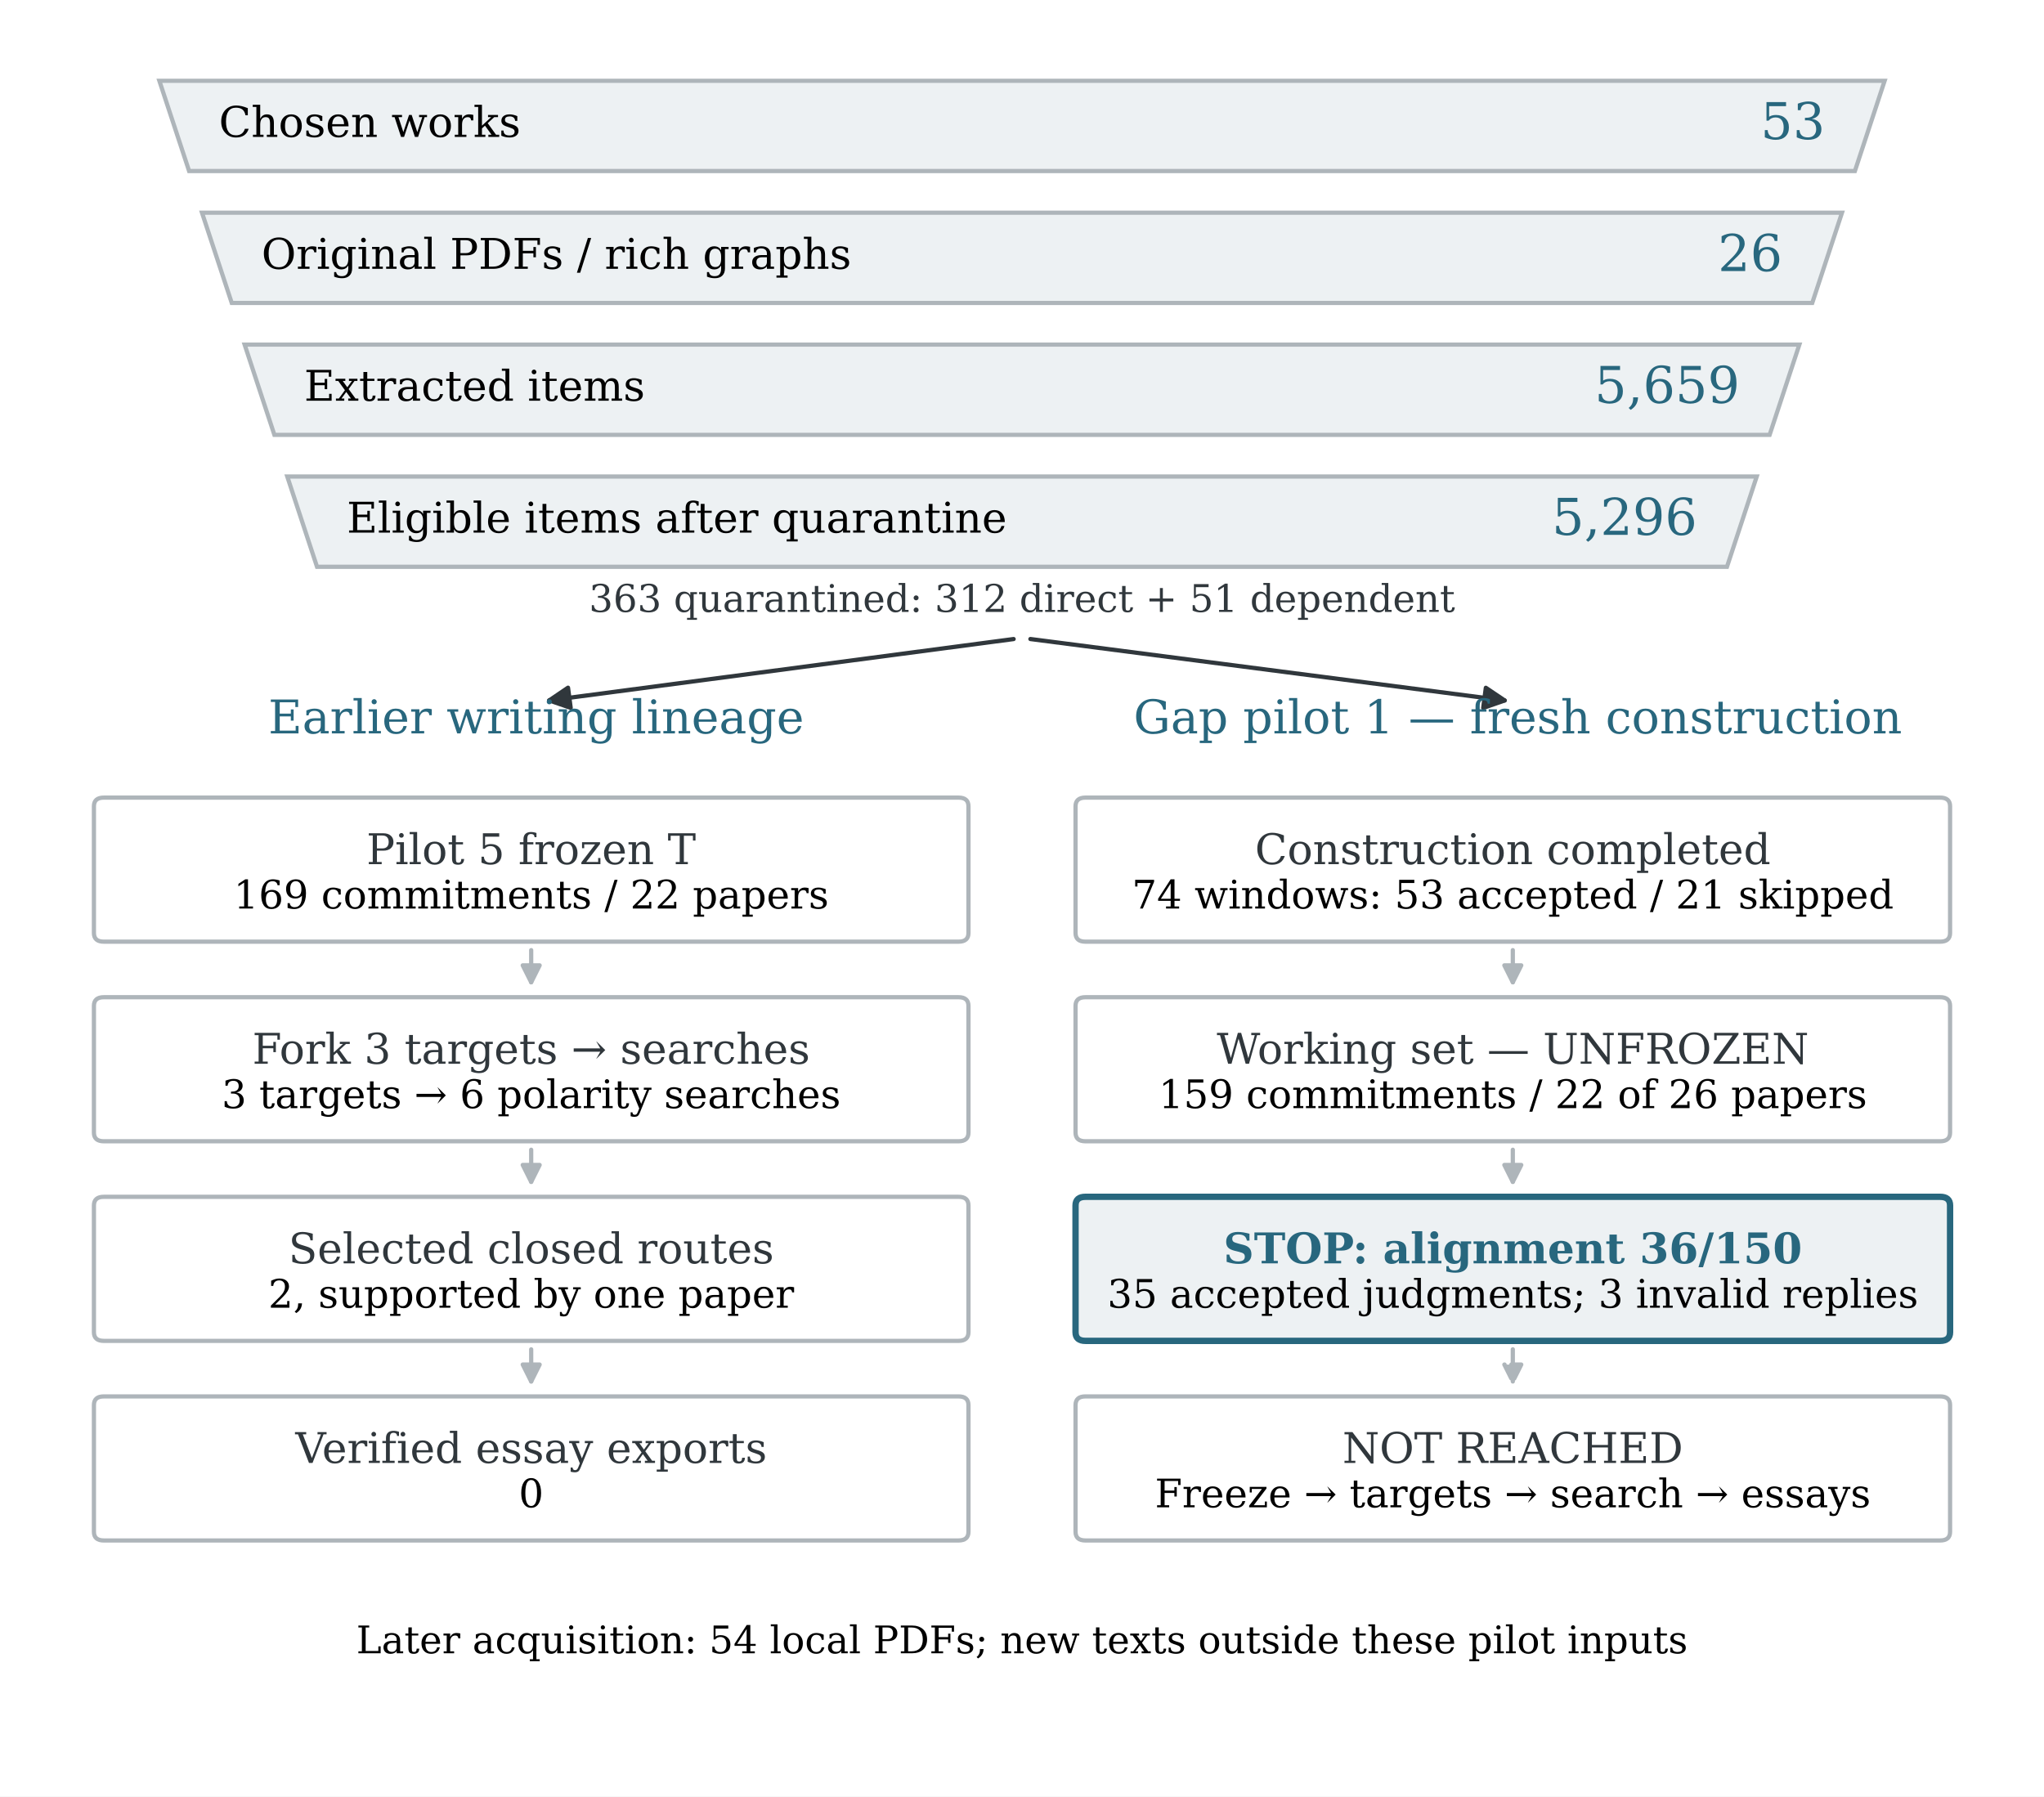
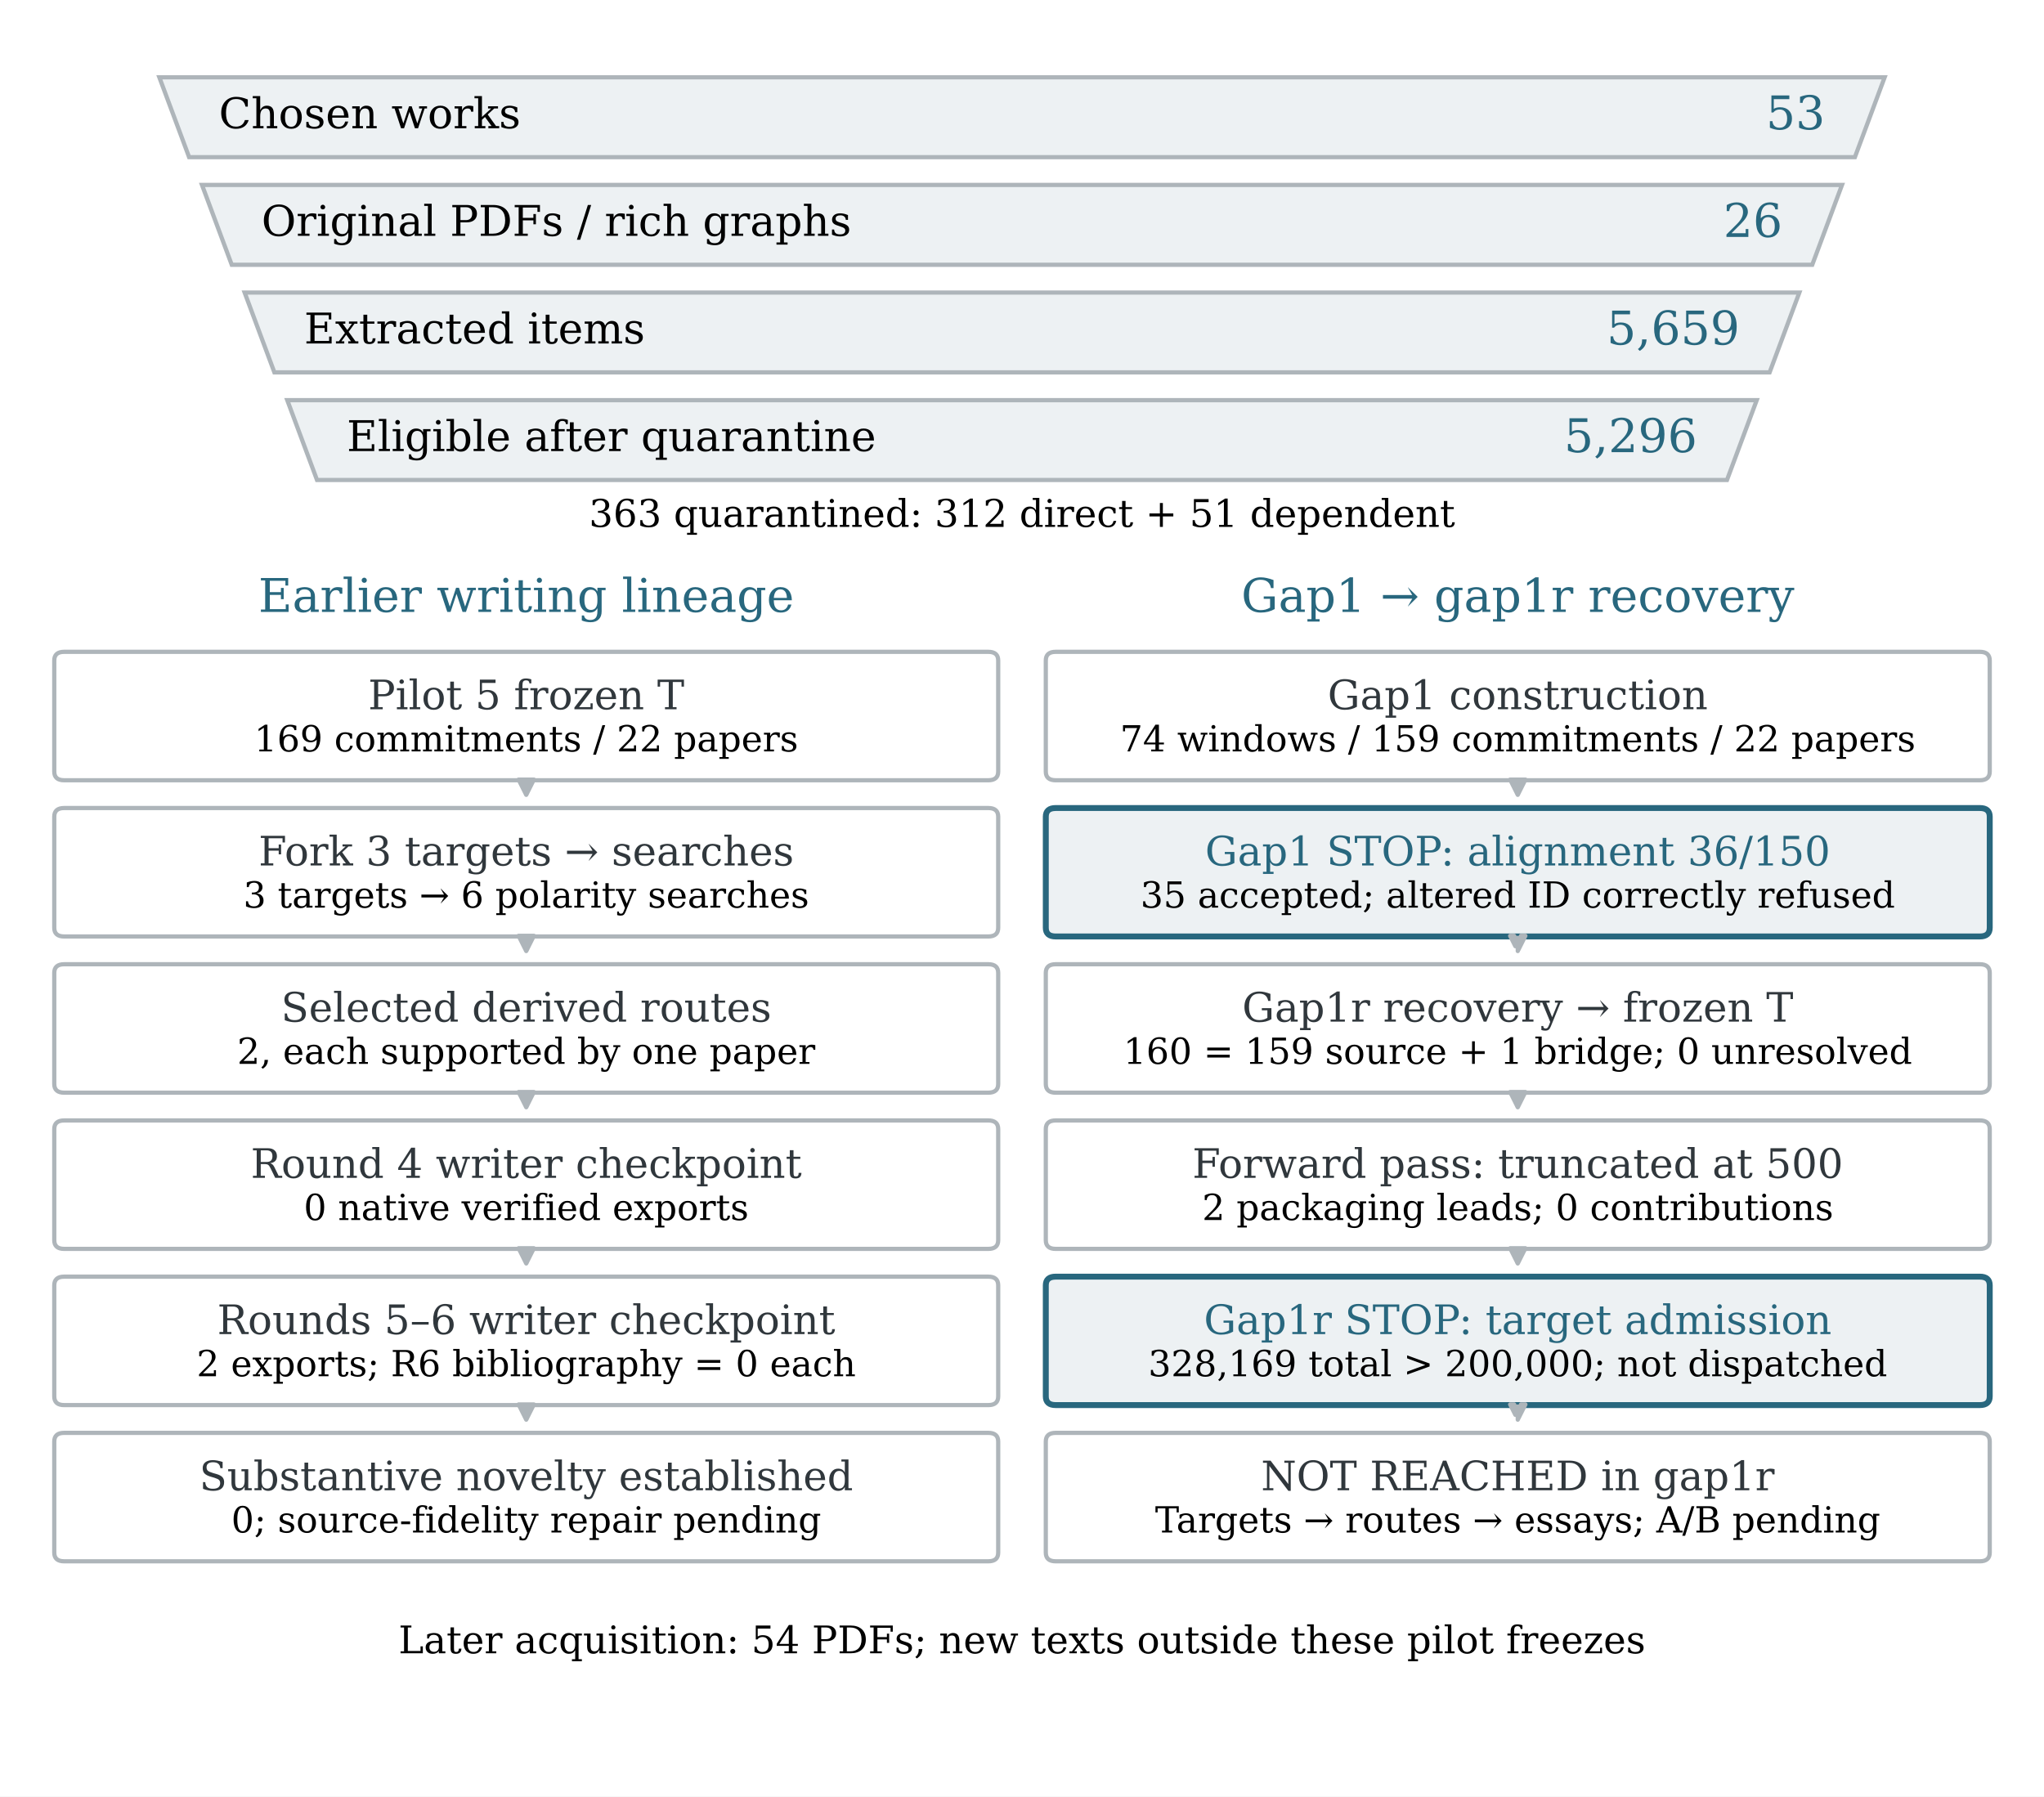
<svg xmlns="http://www.w3.org/2000/svg" width="483.12pt" height="424.656pt" viewBox="0 0 483.12 424.656" version="1.1">
  <defs>
    <style type="text/css">*{stroke-linejoin: round; stroke-linecap: butt}</style>
  </defs>
  <g id="figure_1">
    <g id="patch_1">
      <path d="M 0 424.656  L 483.12 424.656  L 483.12 0  L 0 0  z " style="fill: #ffffff" />
    </g>
    <g id="axes_1">
      <g id="patch_2">
-         <path d="M 37.667 19.097  L 445.453 19.097  L 438.422 40.431  L 44.698 40.431  z " clip-path="url(#p03fcad3cdf)" style="fill: #edf1f3; stroke: #aeb5ba; stroke-linejoin: miter" />
+         <path d="M 37.667 18.277  L 445.453 18.277  L 438.422 37.149  L 44.698 37.149  z " clip-path="url(#p03fcad3cdf)" style="fill: #edf1f3; stroke: #aeb5ba; stroke-linejoin: miter" />
      </g>
      <g id="patch_3">
-         <path d="M 47.744 50.277  L 435.376 50.277  L 428.345 71.61  L 54.775 71.61  z " clip-path="url(#p03fcad3cdf)" style="fill: #edf1f3; stroke: #aeb5ba; stroke-linejoin: miter" />
+         <path d="M 47.744 43.713  L 435.376 43.713  L 428.345 62.585  L 54.775 62.585  z " clip-path="url(#p03fcad3cdf)" style="fill: #edf1f3; stroke: #aeb5ba; stroke-linejoin: miter" />
      </g>
      <g id="patch_4">
-         <path d="M 57.822 81.456  L 425.298 81.456  L 418.267 102.79  L 64.853 102.79  z " clip-path="url(#p03fcad3cdf)" style="fill: #edf1f3; stroke: #aeb5ba; stroke-linejoin: miter" />
+         <path d="M 57.822 69.149  L 425.298 69.149  L 418.267 88.02  L 64.853 88.02  z " clip-path="url(#p03fcad3cdf)" style="fill: #edf1f3; stroke: #aeb5ba; stroke-linejoin: miter" />
      </g>
      <g id="patch_5">
-         <path d="M 67.899 112.636  L 415.221 112.636  L 408.19 133.969  L 74.93 133.969  z " clip-path="url(#p03fcad3cdf)" style="fill: #edf1f3; stroke: #aeb5ba; stroke-linejoin: miter" />
+         <path d="M 67.899 94.585  L 415.221 94.585  L 408.19 113.456  L 74.93 113.456  z " clip-path="url(#p03fcad3cdf)" style="fill: #edf1f3; stroke: #aeb5ba; stroke-linejoin: miter" />
      </g>
      <g id="patch_6">
-         <path d="M 239.58 151.051  Q 184.142 158.379 129.812 165.561  " clip-path="url(#p03fcad3cdf)" style="fill: none; stroke: #30373c; stroke-linecap: round" />
-         <path d="M 134.885 167.311  L 129.812 165.561  L 134.256 162.552  z " clip-path="url(#p03fcad3cdf)" style="fill: #30373c; stroke: #30373c; stroke-linecap: round" />
+         <path d="M 15.168 184.431  L 233.592 184.431  Q 235.935 184.431 235.935 182.379  L 235.935 156.123  Q 235.935 154.072 233.592 154.072  L 15.168 154.072  Q 12.825 154.072 12.825 156.123  L 12.825 182.379  Q 12.825 184.431 15.168 184.431  z " clip-path="url(#p03fcad3cdf)" style="fill: #ffffff; stroke: #aeb5ba; stroke-linejoin: miter" />
      </g>
      <g id="patch_7">
-         <path d="M 243.545 151.047  Q 300.149 158.379 355.645 165.568  " clip-path="url(#p03fcad3cdf)" style="fill: none; stroke: #30373c; stroke-linecap: round" />
-         <path d="M 351.193 162.571  L 355.645 165.568  L 350.576 167.332  z " clip-path="url(#p03fcad3cdf)" style="fill: #30373c; stroke: #30373c; stroke-linecap: round" />
+         <path d="M 124.38 186.839  Q 124.38 187.917 124.38 187.876  " clip-path="url(#p03fcad3cdf)" style="fill: none; stroke: #aeb5ba; stroke-linecap: round" />
+         <path d="M 126.18 184.276  L 124.38 187.876  L 122.58 184.276  z " clip-path="url(#p03fcad3cdf)" style="fill: #aeb5ba; stroke: #aeb5ba; stroke-linecap: round" />
      </g>
      <g id="patch_8">
-         <path d="M 24.543 222.584  L 226.561 222.584  Q 228.905 222.584 228.905 220.533  L 228.905 190.584  Q 228.905 188.533 226.561 188.533  L 24.543 188.533  Q 22.199 188.533 22.199 190.584  L 22.199 220.533  Q 22.199 222.584 24.543 222.584  z " clip-path="url(#p03fcad3cdf)" style="fill: #ffffff; stroke: #aeb5ba; stroke-linejoin: miter" />
+         <path d="M 15.168 221.354  L 233.592 221.354  Q 235.935 221.354 235.935 219.302  L 235.935 193.046  Q 235.935 190.995 233.592 190.995  L 15.168 190.995  Q 12.825 190.995 12.825 193.046  L 12.825 219.302  Q 12.825 221.354 15.168 221.354  z " clip-path="url(#p03fcad3cdf)" style="fill: #ffffff; stroke: #aeb5ba; stroke-linejoin: miter" />
      </g>
      <g id="patch_9">
-         <path d="M 125.552 224.587  Q 125.552 228.944 125.552 232.183  " clip-path="url(#p03fcad3cdf)" style="fill: none; stroke: #aeb5ba; stroke-linecap: round" />
-         <path d="M 127.552 228.183  L 125.552 232.183  L 123.552 228.183  z " clip-path="url(#p03fcad3cdf)" style="fill: #aeb5ba; stroke: #aeb5ba; stroke-linecap: round" />
+         <path d="M 124.38 223.762  Q 124.38 224.84 124.38 224.799  " clip-path="url(#p03fcad3cdf)" style="fill: none; stroke: #aeb5ba; stroke-linecap: round" />
+         <path d="M 126.18 221.199  L 124.38 224.799  L 122.58 221.199  z " clip-path="url(#p03fcad3cdf)" style="fill: #aeb5ba; stroke: #aeb5ba; stroke-linecap: round" />
      </g>
      <g id="patch_10">
-         <path d="M 24.543 269.764  L 226.561 269.764  Q 228.905 269.764 228.905 267.713  L 228.905 237.764  Q 228.905 235.713 226.561 235.713  L 24.543 235.713  Q 22.199 235.713 22.199 237.764  L 22.199 267.713  Q 22.199 269.764 24.543 269.764  z " clip-path="url(#p03fcad3cdf)" style="fill: #ffffff; stroke: #aeb5ba; stroke-linejoin: miter" />
+         <path d="M 15.168 258.277  L 233.592 258.277  Q 235.935 258.277 235.935 256.225  L 235.935 229.969  Q 235.935 227.918 233.592 227.918  L 15.168 227.918  Q 12.825 227.918 12.825 229.969  L 12.825 256.225  Q 12.825 258.277 15.168 258.277  z " clip-path="url(#p03fcad3cdf)" style="fill: #ffffff; stroke: #aeb5ba; stroke-linejoin: miter" />
      </g>
      <g id="patch_11">
-         <path d="M 125.552 271.767  Q 125.552 276.124 125.552 279.362  " clip-path="url(#p03fcad3cdf)" style="fill: none; stroke: #aeb5ba; stroke-linecap: round" />
-         <path d="M 127.552 275.362  L 125.552 279.362  L 123.552 275.362  z " clip-path="url(#p03fcad3cdf)" style="fill: #aeb5ba; stroke: #aeb5ba; stroke-linecap: round" />
+         <path d="M 124.38 260.685  Q 124.38 261.763 124.38 261.722  " clip-path="url(#p03fcad3cdf)" style="fill: none; stroke: #aeb5ba; stroke-linecap: round" />
+         <path d="M 126.18 258.122  L 124.38 261.722  L 122.58 258.122  z " clip-path="url(#p03fcad3cdf)" style="fill: #aeb5ba; stroke: #aeb5ba; stroke-linecap: round" />
      </g>
      <g id="patch_12">
-         <path d="M 24.543 316.943  L 226.561 316.943  Q 228.905 316.943 228.905 314.892  L 228.905 284.943  Q 228.905 282.892 226.561 282.892  L 24.543 282.892  Q 22.199 282.892 22.199 284.943  L 22.199 314.892  Q 22.199 316.943 24.543 316.943  z " clip-path="url(#p03fcad3cdf)" style="fill: #ffffff; stroke: #aeb5ba; stroke-linejoin: miter" />
+         <path d="M 15.168 295.2  L 233.592 295.2  Q 235.935 295.2 235.935 293.148  L 235.935 266.892  Q 235.935 264.841 233.592 264.841  L 15.168 264.841  Q 12.825 264.841 12.825 266.892  L 12.825 293.148  Q 12.825 295.2 15.168 295.2  z " clip-path="url(#p03fcad3cdf)" style="fill: #ffffff; stroke: #aeb5ba; stroke-linejoin: miter" />
      </g>
      <g id="patch_13">
-         <path d="M 125.552 318.946  Q 125.552 323.303 125.552 326.542  " clip-path="url(#p03fcad3cdf)" style="fill: none; stroke: #aeb5ba; stroke-linecap: round" />
-         <path d="M 127.552 322.542  L 125.552 326.542  L 123.552 322.542  z " clip-path="url(#p03fcad3cdf)" style="fill: #aeb5ba; stroke: #aeb5ba; stroke-linecap: round" />
+         <path d="M 124.38 297.608  Q 124.38 298.686 124.38 298.645  " clip-path="url(#p03fcad3cdf)" style="fill: none; stroke: #aeb5ba; stroke-linecap: round" />
+         <path d="M 126.18 295.045  L 124.38 298.645  L 122.58 295.045  z " clip-path="url(#p03fcad3cdf)" style="fill: #aeb5ba; stroke: #aeb5ba; stroke-linecap: round" />
      </g>
      <g id="patch_14">
-         <path d="M 24.543 364.123  L 226.561 364.123  Q 228.905 364.123 228.905 362.071  L 228.905 332.123  Q 228.905 330.071 226.561 330.071  L 24.543 330.071  Q 22.199 330.071 22.199 332.123  L 22.199 362.071  Q 22.199 364.123 24.543 364.123  z " clip-path="url(#p03fcad3cdf)" style="fill: #ffffff; stroke: #aeb5ba; stroke-linejoin: miter" />
+         <path d="M 15.168 332.123  L 233.592 332.123  Q 235.935 332.123 235.935 330.071  L 235.935 303.815  Q 235.935 301.764 233.592 301.764  L 15.168 301.764  Q 12.825 301.764 12.825 303.815  L 12.825 330.071  Q 12.825 332.123 15.168 332.123  z " clip-path="url(#p03fcad3cdf)" style="fill: #ffffff; stroke: #aeb5ba; stroke-linejoin: miter" />
      </g>
      <g id="patch_15">
-         <path d="M 256.559 222.584  L 458.577 222.584  Q 460.921 222.584 460.921 220.533  L 460.921 190.584  Q 460.921 188.533 458.577 188.533  L 256.559 188.533  Q 254.215 188.533 254.215 190.584  L 254.215 220.533  Q 254.215 222.584 256.559 222.584  z " clip-path="url(#p03fcad3cdf)" style="fill: #ffffff; stroke: #aeb5ba; stroke-linejoin: miter" />
+         <path d="M 124.38 334.531  Q 124.38 335.609 124.38 335.568  " clip-path="url(#p03fcad3cdf)" style="fill: none; stroke: #aeb5ba; stroke-linecap: round" />
+         <path d="M 126.18 331.968  L 124.38 335.568  L 122.58 331.968  z " clip-path="url(#p03fcad3cdf)" style="fill: #aeb5ba; stroke: #aeb5ba; stroke-linecap: round" />
      </g>
      <g id="patch_16">
-         <path d="M 357.568 224.587  Q 357.568 228.944 357.568 232.183  " clip-path="url(#p03fcad3cdf)" style="fill: none; stroke: #aeb5ba; stroke-linecap: round" />
-         <path d="M 359.568 228.183  L 357.568 232.183  L 355.568 228.183  z " clip-path="url(#p03fcad3cdf)" style="fill: #aeb5ba; stroke: #aeb5ba; stroke-linecap: round" />
+         <path d="M 15.168 369.046  L 233.592 369.046  Q 235.935 369.046 235.935 366.995  L 235.935 340.738  Q 235.935 338.687 233.592 338.687  L 15.168 338.687  Q 12.825 338.687 12.825 340.738  L 12.825 366.995  Q 12.825 369.046 15.168 369.046  z " clip-path="url(#p03fcad3cdf)" style="fill: #ffffff; stroke: #aeb5ba; stroke-linejoin: miter" />
      </g>
      <g id="patch_17">
-         <path d="M 256.559 269.764  L 458.577 269.764  Q 460.921 269.764 460.921 267.713  L 460.921 237.764  Q 460.921 235.713 458.577 235.713  L 256.559 235.713  Q 254.215 235.713 254.215 237.764  L 254.215 267.713  Q 254.215 269.764 256.559 269.764  z " clip-path="url(#p03fcad3cdf)" style="fill: #ffffff; stroke: #aeb5ba; stroke-linejoin: miter" />
+         <path d="M 249.528 184.431  L 467.952 184.431  Q 470.295 184.431 470.295 182.379  L 470.295 156.123  Q 470.295 154.072 467.952 154.072  L 249.528 154.072  Q 247.185 154.072 247.185 156.123  L 247.185 182.379  Q 247.185 184.431 249.528 184.431  z " clip-path="url(#p03fcad3cdf)" style="fill: #ffffff; stroke: #aeb5ba; stroke-linejoin: miter" />
      </g>
      <g id="patch_18">
-         <path d="M 357.568 271.767  Q 357.568 276.124 357.568 279.362  " clip-path="url(#p03fcad3cdf)" style="fill: none; stroke: #aeb5ba; stroke-linecap: round" />
-         <path d="M 359.568 275.362  L 357.568 279.362  L 355.568 275.362  z " clip-path="url(#p03fcad3cdf)" style="fill: #aeb5ba; stroke: #aeb5ba; stroke-linecap: round" />
+         <path d="M 358.74 186.839  Q 358.74 187.917 358.74 187.876  " clip-path="url(#p03fcad3cdf)" style="fill: none; stroke: #aeb5ba; stroke-linecap: round" />
+         <path d="M 360.54 184.276  L 358.74 187.876  L 356.94 184.276  z " clip-path="url(#p03fcad3cdf)" style="fill: #aeb5ba; stroke: #aeb5ba; stroke-linecap: round" />
      </g>
      <g id="patch_19">
-         <path d="M 256.559 316.943  L 458.577 316.943  Q 460.921 316.943 460.921 314.892  L 460.921 284.943  Q 460.921 282.892 458.577 282.892  L 256.559 282.892  Q 254.215 282.892 254.215 284.943  L 254.215 314.892  Q 254.215 316.943 256.559 316.943  z " clip-path="url(#p03fcad3cdf)" style="fill: #edf1f3; stroke: #28677e; stroke-width: 1.5; stroke-linejoin: miter" />
+         <path d="M 249.528 221.354  L 467.952 221.354  Q 470.295 221.354 470.295 219.302  L 470.295 193.046  Q 470.295 190.995 467.952 190.995  L 249.528 190.995  Q 247.185 190.995 247.185 193.046  L 247.185 219.302  Q 247.185 221.354 249.528 221.354  z " clip-path="url(#p03fcad3cdf)" style="fill: #edf1f3; stroke: #28677e; stroke-width: 1.4; stroke-linejoin: miter" />
      </g>
      <g id="patch_20">
-         <path d="M 357.568 318.946  Q 357.568 323.303 357.568 326.542  " clip-path="url(#p03fcad3cdf)" style="fill: none; stroke-dasharray: 3.7,1.6; stroke-dashoffset: 0; stroke: #aeb5ba; stroke-linecap: round" />
-         <path d="M 359.568 322.542  L 357.568 326.542  L 355.568 322.542  z " clip-path="url(#p03fcad3cdf)" style="fill: #aeb5ba; stroke-dasharray: 3.7,1.6; stroke-dashoffset: 0; stroke: #aeb5ba; stroke-linecap: round" />
+         <path d="M 358.74 223.762  Q 358.74 224.84 358.74 224.799  " clip-path="url(#p03fcad3cdf)" style="fill: none; stroke-dasharray: 3.7,1.6; stroke-dashoffset: 0; stroke: #aeb5ba; stroke-linecap: round" />
+         <path d="M 360.54 221.199  L 358.74 224.799  L 356.94 221.199  z " clip-path="url(#p03fcad3cdf)" style="fill: #aeb5ba; stroke-dasharray: 3.7,1.6; stroke-dashoffset: 0; stroke: #aeb5ba; stroke-linecap: round" />
      </g>
      <g id="patch_21">
-         <path d="M 256.559 364.123  L 458.577 364.123  Q 460.921 364.123 460.921 362.071  L 460.921 332.123  Q 460.921 330.071 458.577 330.071  L 256.559 330.071  Q 254.215 330.071 254.215 332.123  L 254.215 362.071  Q 254.215 364.123 256.559 364.123  z " clip-path="url(#p03fcad3cdf)" style="fill: #ffffff; stroke: #aeb5ba; stroke-linejoin: miter" />
+         <path d="M 249.528 258.277  L 467.952 258.277  Q 470.295 258.277 470.295 256.225  L 470.295 229.969  Q 470.295 227.918 467.952 227.918  L 249.528 227.918  Q 247.185 227.918 247.185 229.969  L 247.185 256.225  Q 247.185 258.277 249.528 258.277  z " clip-path="url(#p03fcad3cdf)" style="fill: #ffffff; stroke: #aeb5ba; stroke-linejoin: miter" />
+       </g>
+       <g id="patch_22">
+         <path d="M 358.74 260.685  Q 358.74 261.763 358.74 261.722  " clip-path="url(#p03fcad3cdf)" style="fill: none; stroke: #aeb5ba; stroke-linecap: round" />
+         <path d="M 360.54 258.122  L 358.74 261.722  L 356.94 258.122  z " clip-path="url(#p03fcad3cdf)" style="fill: #aeb5ba; stroke: #aeb5ba; stroke-linecap: round" />
+       </g>
+       <g id="patch_23">
+         <path d="M 249.528 295.2  L 467.952 295.2  Q 470.295 295.2 470.295 293.148  L 470.295 266.892  Q 470.295 264.841 467.952 264.841  L 249.528 264.841  Q 247.185 264.841 247.185 266.892  L 247.185 293.148  Q 247.185 295.2 249.528 295.2  z " clip-path="url(#p03fcad3cdf)" style="fill: #ffffff; stroke: #aeb5ba; stroke-linejoin: miter" />
+       </g>
+       <g id="patch_24">
+         <path d="M 358.74 297.608  Q 358.74 298.686 358.74 298.645  " clip-path="url(#p03fcad3cdf)" style="fill: none; stroke: #aeb5ba; stroke-linecap: round" />
+         <path d="M 360.54 295.045  L 358.74 298.645  L 356.94 295.045  z " clip-path="url(#p03fcad3cdf)" style="fill: #aeb5ba; stroke: #aeb5ba; stroke-linecap: round" />
+       </g>
+       <g id="patch_25">
+         <path d="M 249.528 332.123  L 467.952 332.123  Q 470.295 332.123 470.295 330.071  L 470.295 303.815  Q 470.295 301.764 467.952 301.764  L 249.528 301.764  Q 247.185 301.764 247.185 303.815  L 247.185 330.071  Q 247.185 332.123 249.528 332.123  z " clip-path="url(#p03fcad3cdf)" style="fill: #edf1f3; stroke: #28677e; stroke-width: 1.4; stroke-linejoin: miter" />
+       </g>
+       <g id="patch_26">
+         <path d="M 358.74 334.531  Q 358.74 335.609 358.74 335.568  " clip-path="url(#p03fcad3cdf)" style="fill: none; stroke-dasharray: 3.7,1.6; stroke-dashoffset: 0; stroke: #aeb5ba; stroke-linecap: round" />
+         <path d="M 360.54 331.968  L 358.74 335.568  L 356.94 331.968  z " clip-path="url(#p03fcad3cdf)" style="fill: #aeb5ba; stroke-dasharray: 3.7,1.6; stroke-dashoffset: 0; stroke: #aeb5ba; stroke-linecap: round" />
+       </g>
+       <g id="patch_27">
+         <path d="M 249.528 369.046  L 467.952 369.046  Q 470.295 369.046 470.295 366.995  L 470.295 340.738  Q 470.295 338.687 467.952 338.687  L 249.528 338.687  Q 247.185 338.687 247.185 340.738  L 247.185 366.995  Q 247.185 369.046 249.528 369.046  z " clip-path="url(#p03fcad3cdf)" style="fill: #ffffff; stroke: #aeb5ba; stroke-linejoin: miter" />
      </g>
      <g id="text_1">
-         <text style="font-size: 10px; font-family: 'DejaVu Serif', serif; text-anchor: start" x="51.728" y="32.362" transform="rotate(-0 51.7284 32.36213)">Chosen works</text>
+         <text style="font-size: 10px; font-family: 'DejaVu Serif', serif; text-anchor: start" x="51.728" y="30.311" transform="rotate(-0 51.7284 30.31085)">Chosen works</text>
      </g>
      <g id="text_2">
-         <text style="font-size: 12px; font-family: 'DejaVu Serif', serif; text-anchor: end; fill: #28677e" x="431.392" y="32.881" transform="rotate(-0 431.3916 32.88127)">53</text>
+         <text style="font-size: 11px; font-family: 'DejaVu Serif', serif; text-anchor: end; fill: #28677e" x="431.392" y="30.57" transform="rotate(-0 431.3916 30.57022)">53</text>
      </g>
      <g id="text_3">
-         <text style="font-size: 10px; font-family: 'DejaVu Serif', serif; text-anchor: start" x="61.806" y="63.542" transform="rotate(-0 61.80588 63.54158)">Original PDFs / rich graphs</text>
+         <text style="font-size: 10px; font-family: 'DejaVu Serif', serif; text-anchor: start" x="61.806" y="55.747" transform="rotate(-0 61.80588 55.74672)">Original PDFs / rich graphs</text>
      </g>
      <g id="text_4">
-         <text style="font-size: 12px; font-family: 'DejaVu Serif', serif; text-anchor: end; fill: #28677e" x="421.314" y="64.061" transform="rotate(-0 421.3141 64.06072)">26</text>
+         <text style="font-size: 11px; font-family: 'DejaVu Serif', serif; text-anchor: end; fill: #28677e" x="421.314" y="56.006" transform="rotate(-0 421.3141 56.00609)">26</text>
      </g>
      <g id="text_5">
-         <text style="font-size: 10px; font-family: 'DejaVu Serif', serif; text-anchor: start" x="71.883" y="94.721" transform="rotate(-0 71.88336 94.72104)">Extracted items</text>
+         <text style="font-size: 10px; font-family: 'DejaVu Serif', serif; text-anchor: start" x="71.883" y="81.183" transform="rotate(-0 71.88336 81.18259)">Extracted items</text>
      </g>
      <g id="text_6">
-         <text style="font-size: 12px; font-family: 'DejaVu Serif', serif; text-anchor: end; fill: #28677e" x="411.237" y="95.24" transform="rotate(-0 411.2366 95.24018)">5,659</text>
+         <text style="font-size: 11px; font-family: 'DejaVu Serif', serif; text-anchor: end; fill: #28677e" x="411.237" y="81.442" transform="rotate(-0 411.2366 81.44197)">5,659</text>
      </g>
      <g id="text_7">
-         <text style="font-size: 10px; font-family: 'DejaVu Serif', serif; text-anchor: start" x="81.961" y="125.9" transform="rotate(-0 81.96084 125.9005)">Eligible items after quarantine</text>
+         <text style="font-size: 10px; font-family: 'DejaVu Serif', serif; text-anchor: start" x="81.961" y="106.618" transform="rotate(-0 81.96084 106.6185)">Eligible after quarantine</text>
      </g>
      <g id="text_8">
-         <text style="font-size: 12px; font-family: 'DejaVu Serif', serif; text-anchor: end; fill: #28677e" x="401.159" y="126.42" transform="rotate(-0 401.1592 126.4196)">5,296</text>
+         <text style="font-size: 11px; font-family: 'DejaVu Serif', serif; text-anchor: end; fill: #28677e" x="401.159" y="106.878" transform="rotate(-0 401.1592 106.8778)">5,296</text>
      </g>
      <g id="text_9">
-         <text style="font-size: 9px; font-family: 'DejaVu Serif', serif; text-anchor: middle; fill: #30373c" x="241.56" y="144.636" transform="rotate(-0 241.56 144.6358)">363 quarantined: 312 direct + 51 dependent</text>
+         <text style="font-size: 9px; font-family: 'DejaVu Serif', serif; text-anchor: middle" x="241.56" y="124.533" transform="rotate(-0 241.56 124.5332)">363 quarantined: 312 direct + 51 dependent</text>
      </g>
      <g id="text_10">
-         <text style="font-size: 11px; font-family: 'DejaVu Serif', serif; text-anchor: middle; fill: #28677e" x="126.724" y="173.354" transform="rotate(-0 126.7236 173.3537)">Earlier writing lineage</text>
+         <text style="font-size: 11px; font-family: 'DejaVu Serif', serif; text-anchor: middle; fill: #28677e" x="124.38" y="144.636" transform="rotate(-0 124.38 144.6358)">Earlier writing lineage</text>
      </g>
      <g id="text_11">
-         <text style="font-size: 11px; font-family: 'DejaVu Serif', serif; text-anchor: middle; fill: #28677e" x="358.74" y="173.354" transform="rotate(-0 358.74 173.3537)">Gap pilot 1 — fresh construction</text>
+         <text style="font-size: 11px; font-family: 'DejaVu Serif', serif; text-anchor: middle; fill: #28677e" x="358.74" y="144.636" transform="rotate(-0 358.74 144.6358)">Gap1 → gap1r recovery</text>
      </g>
      <g id="text_12">
-         <text style="font-size: 10px; font-family: 'DejaVu Serif', serif; text-anchor: middle; fill: #30373c" x="125.552" y="204.259" transform="rotate(-0 125.5518 204.2594)">Pilot 5 frozen T</text>
+         <text style="font-size: 9.6px; font-family: 'DejaVu Serif', serif; text-anchor: middle; fill: #30373c" x="124.38" y="167.643" transform="rotate(-0 124.38 167.6427)">Pilot 5 frozen T</text>
      </g>
      <g id="text_13">
-         <text style="font-size: 9.3px; font-family: 'DejaVu Serif', serif; text-anchor: middle" x="125.552" y="214.744" transform="rotate(-0 125.5518 214.7438)">169 commitments / 22 papers</text>
+         <text style="font-size: 8.5px; font-family: 'DejaVu Serif', serif; text-anchor: middle" x="124.38" y="177.613" transform="rotate(-0 124.38 177.613)">169 commitments / 22 papers</text>
      </g>
      <g id="text_14">
-         <text style="font-size: 10px; font-family: 'DejaVu Serif', serif; text-anchor: middle; fill: #30373c" x="125.552" y="251.439" transform="rotate(-0 125.5518 251.4388)">Fork 3 targets → searches</text>
+         <text style="font-size: 9.6px; font-family: 'DejaVu Serif', serif; text-anchor: middle; fill: #30373c" x="124.38" y="204.566" transform="rotate(-0 124.38 204.5657)">Fork 3 targets → searches</text>
      </g>
      <g id="text_15">
-         <text style="font-size: 9.3px; font-family: 'DejaVu Serif', serif; text-anchor: middle" x="125.552" y="261.924" transform="rotate(-0 125.5518 261.9236)">3 targets → 6 polarity searches</text>
+         <text style="font-size: 8.5px; font-family: 'DejaVu Serif', serif; text-anchor: middle" x="124.38" y="214.536" transform="rotate(-0 124.38 214.5363)">3 targets → 6 polarity searches</text>
      </g>
      <g id="text_16">
-         <text style="font-size: 10px; font-family: 'DejaVu Serif', serif; text-anchor: middle; fill: #30373c" x="125.552" y="298.618" transform="rotate(-0 125.5518 298.6183)">Selected closed routes</text>
+         <text style="font-size: 9.6px; font-family: 'DejaVu Serif', serif; text-anchor: middle; fill: #30373c" x="124.38" y="241.489" transform="rotate(-0 124.38 241.4888)">Selected derived routes</text>
      </g>
      <g id="text_17">
-         <text style="font-size: 9.3px; font-family: 'DejaVu Serif', serif; text-anchor: middle" x="125.552" y="309.103" transform="rotate(-0 125.5518 309.1031)">2, supported by one paper</text>
+         <text style="font-size: 8.5px; font-family: 'DejaVu Serif', serif; text-anchor: middle" x="124.38" y="251.459" transform="rotate(-0 124.38 251.4594)">2, each supported by one paper</text>
      </g>
      <g id="text_18">
-         <text style="font-size: 10px; font-family: 'DejaVu Serif', serif; text-anchor: middle; fill: #30373c" x="125.552" y="345.798" transform="rotate(-0 125.5518 345.7977)">Verified essay exports</text>
+         <text style="font-size: 9.6px; font-family: 'DejaVu Serif', serif; text-anchor: middle; fill: #30373c" x="124.38" y="278.412" transform="rotate(-0 124.38 278.4118)">Round 4 writer checkpoint</text>
      </g>
      <g id="text_19">
-         <text style="font-size: 9.3px; font-family: 'DejaVu Serif', serif; text-anchor: middle" x="125.552" y="356.282" transform="rotate(-0 125.5518 356.2821)">0</text>
+         <text style="font-size: 8.5px; font-family: 'DejaVu Serif', serif; text-anchor: middle" x="124.38" y="288.382" transform="rotate(-0 124.38 288.3824)">0 native verified exports</text>
      </g>
      <g id="text_20">
-         <text style="font-size: 10px; font-family: 'DejaVu Serif', serif; text-anchor: middle; fill: #30373c" x="357.568" y="204.259" transform="rotate(-0 357.5682 204.2594)">Construction completed</text>
+         <text style="font-size: 9.6px; font-family: 'DejaVu Serif', serif; text-anchor: middle; fill: #30373c" x="124.38" y="315.335" transform="rotate(-0 124.38 315.3348)">Rounds 5–6 writer checkpoint</text>
      </g>
      <g id="text_21">
-         <text style="font-size: 9.3px; font-family: 'DejaVu Serif', serif; text-anchor: middle" x="357.568" y="214.744" transform="rotate(-0 357.5682 214.7442)">74 windows: 53 accepted / 21 skipped</text>
+         <text style="font-size: 8.5px; font-family: 'DejaVu Serif', serif; text-anchor: middle" x="124.38" y="325.305" transform="rotate(-0 124.38 325.3055)">2 exports; R6 bibliography = 0 each</text>
      </g>
      <g id="text_22">
-         <text style="font-size: 10px; font-family: 'DejaVu Serif', serif; text-anchor: middle; fill: #30373c" x="357.568" y="251.439" transform="rotate(-0 357.5682 251.4388)">Working set — UNFROZEN</text>
+         <text style="font-size: 9.6px; font-family: 'DejaVu Serif', serif; text-anchor: middle; fill: #30373c" x="124.38" y="352.258" transform="rotate(-0 124.38 352.2579)">Substantive novelty established</text>
      </g>
      <g id="text_23">
-         <text style="font-size: 9.3px; font-family: 'DejaVu Serif', serif; text-anchor: middle" x="357.568" y="261.924" transform="rotate(-0 357.5682 261.9236)">159 commitments / 22 of 26 papers</text>
+         <text style="font-size: 8.5px; font-family: 'DejaVu Serif', serif; text-anchor: middle" x="124.38" y="362.228" transform="rotate(-0 124.38 362.2285)">0; source-fidelity repair pending</text>
      </g>
      <g id="text_24">
-         <text style="font-weight: 700; font-size: 10px; font-family: 'DejaVu Serif', serif; text-anchor: middle; fill: #28677e" x="357.568" y="298.618" transform="rotate(-0 357.5682 298.6183)">STOP: alignment 36/150</text>
+         <text style="font-size: 9.6px; font-family: 'DejaVu Serif', serif; text-anchor: middle; fill: #30373c" x="358.74" y="167.642" transform="rotate(-0 358.74 167.6423)">Gap1 construction</text>
      </g>
      <g id="text_25">
-         <text style="font-size: 9.3px; font-family: 'DejaVu Serif', serif; text-anchor: middle" x="357.568" y="309.103" transform="rotate(-0 357.5682 309.1031)">35 accepted judgments; 3 invalid replies</text>
+         <text style="font-size: 8.5px; font-family: 'DejaVu Serif', serif; text-anchor: middle" x="358.74" y="177.613" transform="rotate(-0 358.74 177.6133)">74 windows / 159 commitments / 22 papers</text>
      </g>
      <g id="text_26">
-         <text style="font-size: 10px; font-family: 'DejaVu Serif', serif; text-anchor: middle; fill: #30373c" x="357.568" y="345.797" transform="rotate(-0 357.5682 345.7973)">NOT REACHED</text>
+         <text style="font-size: 9.6px; font-family: 'DejaVu Serif', serif; text-anchor: middle; fill: #28677e" x="358.74" y="204.566" transform="rotate(-0 358.74 204.5657)">Gap1 STOP: alignment 36/150</text>
      </g>
      <g id="text_27">
-         <text style="font-size: 9.3px; font-family: 'DejaVu Serif', serif; text-anchor: middle" x="357.568" y="356.283" transform="rotate(-0 357.5682 356.2825)">Freeze → targets → search → essays</text>
+         <text style="font-size: 8.5px; font-family: 'DejaVu Serif', serif; text-anchor: middle" x="358.74" y="214.536" transform="rotate(-0 358.74 214.5363)">35 accepted; altered ID correctly refused</text>
      </g>
      <g id="text_28">
-         <text style="font-size: 9px; font-family: 'DejaVu Serif', serif; text-anchor: middle" x="241.56" y="390.789" transform="rotate(-0 241.56 390.7894)">Later acquisition: 54 local PDFs; new texts outside these pilot inputs</text>
+         <text style="font-size: 9.6px; font-family: 'DejaVu Serif', serif; text-anchor: middle; fill: #30373c" x="358.74" y="241.489" transform="rotate(-0 358.74 241.4888)">Gap1r recovery → frozen T</text>
+       </g>
+       <g id="text_29">
+         <text style="font-size: 8.5px; font-family: 'DejaVu Serif', serif; text-anchor: middle" x="358.74" y="251.459" transform="rotate(-0 358.74 251.4594)">160 = 159 source + 1 bridge; 0 unresolved</text>
+       </g>
+       <g id="text_30">
+         <text style="font-size: 9.6px; font-family: 'DejaVu Serif', serif; text-anchor: middle; fill: #30373c" x="358.74" y="278.412" transform="rotate(-0 358.74 278.4118)">Forward pass: truncated at 500</text>
+       </g>
+       <g id="text_31">
+         <text style="font-size: 8.5px; font-family: 'DejaVu Serif', serif; text-anchor: middle" x="358.74" y="288.382" transform="rotate(-0 358.74 288.3824)">2 packaging leads; 0 contributions</text>
+       </g>
+       <g id="text_32">
+         <text style="font-size: 9.6px; font-family: 'DejaVu Serif', serif; text-anchor: middle; fill: #28677e" x="358.74" y="315.335" transform="rotate(-0 358.74 315.3348)">Gap1r STOP: target admission</text>
+       </g>
+       <g id="text_33">
+         <text style="font-size: 8.5px; font-family: 'DejaVu Serif', serif; text-anchor: middle" x="358.74" y="325.305" transform="rotate(-0 358.74 325.3055)">328,169 total &gt; 200,000; not dispatched</text>
+       </g>
+       <g id="text_34">
+         <text style="font-size: 9.6px; font-family: 'DejaVu Serif', serif; text-anchor: middle; fill: #30373c" x="358.74" y="352.258" transform="rotate(-0 358.74 352.2575)">NOT REACHED in gap1r</text>
+       </g>
+       <g id="text_35">
+         <text style="font-size: 8.5px; font-family: 'DejaVu Serif', serif; text-anchor: middle" x="358.74" y="362.228" transform="rotate(-0 358.74 362.2285)">Targets → routes → essays; A/B pending</text>
+       </g>
+       <g id="text_36">
+         <text style="font-size: 9px; font-family: 'DejaVu Serif', serif; text-anchor: middle" x="241.56" y="390.789" transform="rotate(-0 241.56 390.7894)">Later acquisition: 54 PDFs; new texts outside these pilot freezes</text>
      </g>
    </g>
  </g>
  <defs>
    <clipPath id="p03fcad3cdf">
      <rect x="7.2" y="7.2" width="468.72" height="410.256" />
    </clipPath>
  </defs>
</svg>
